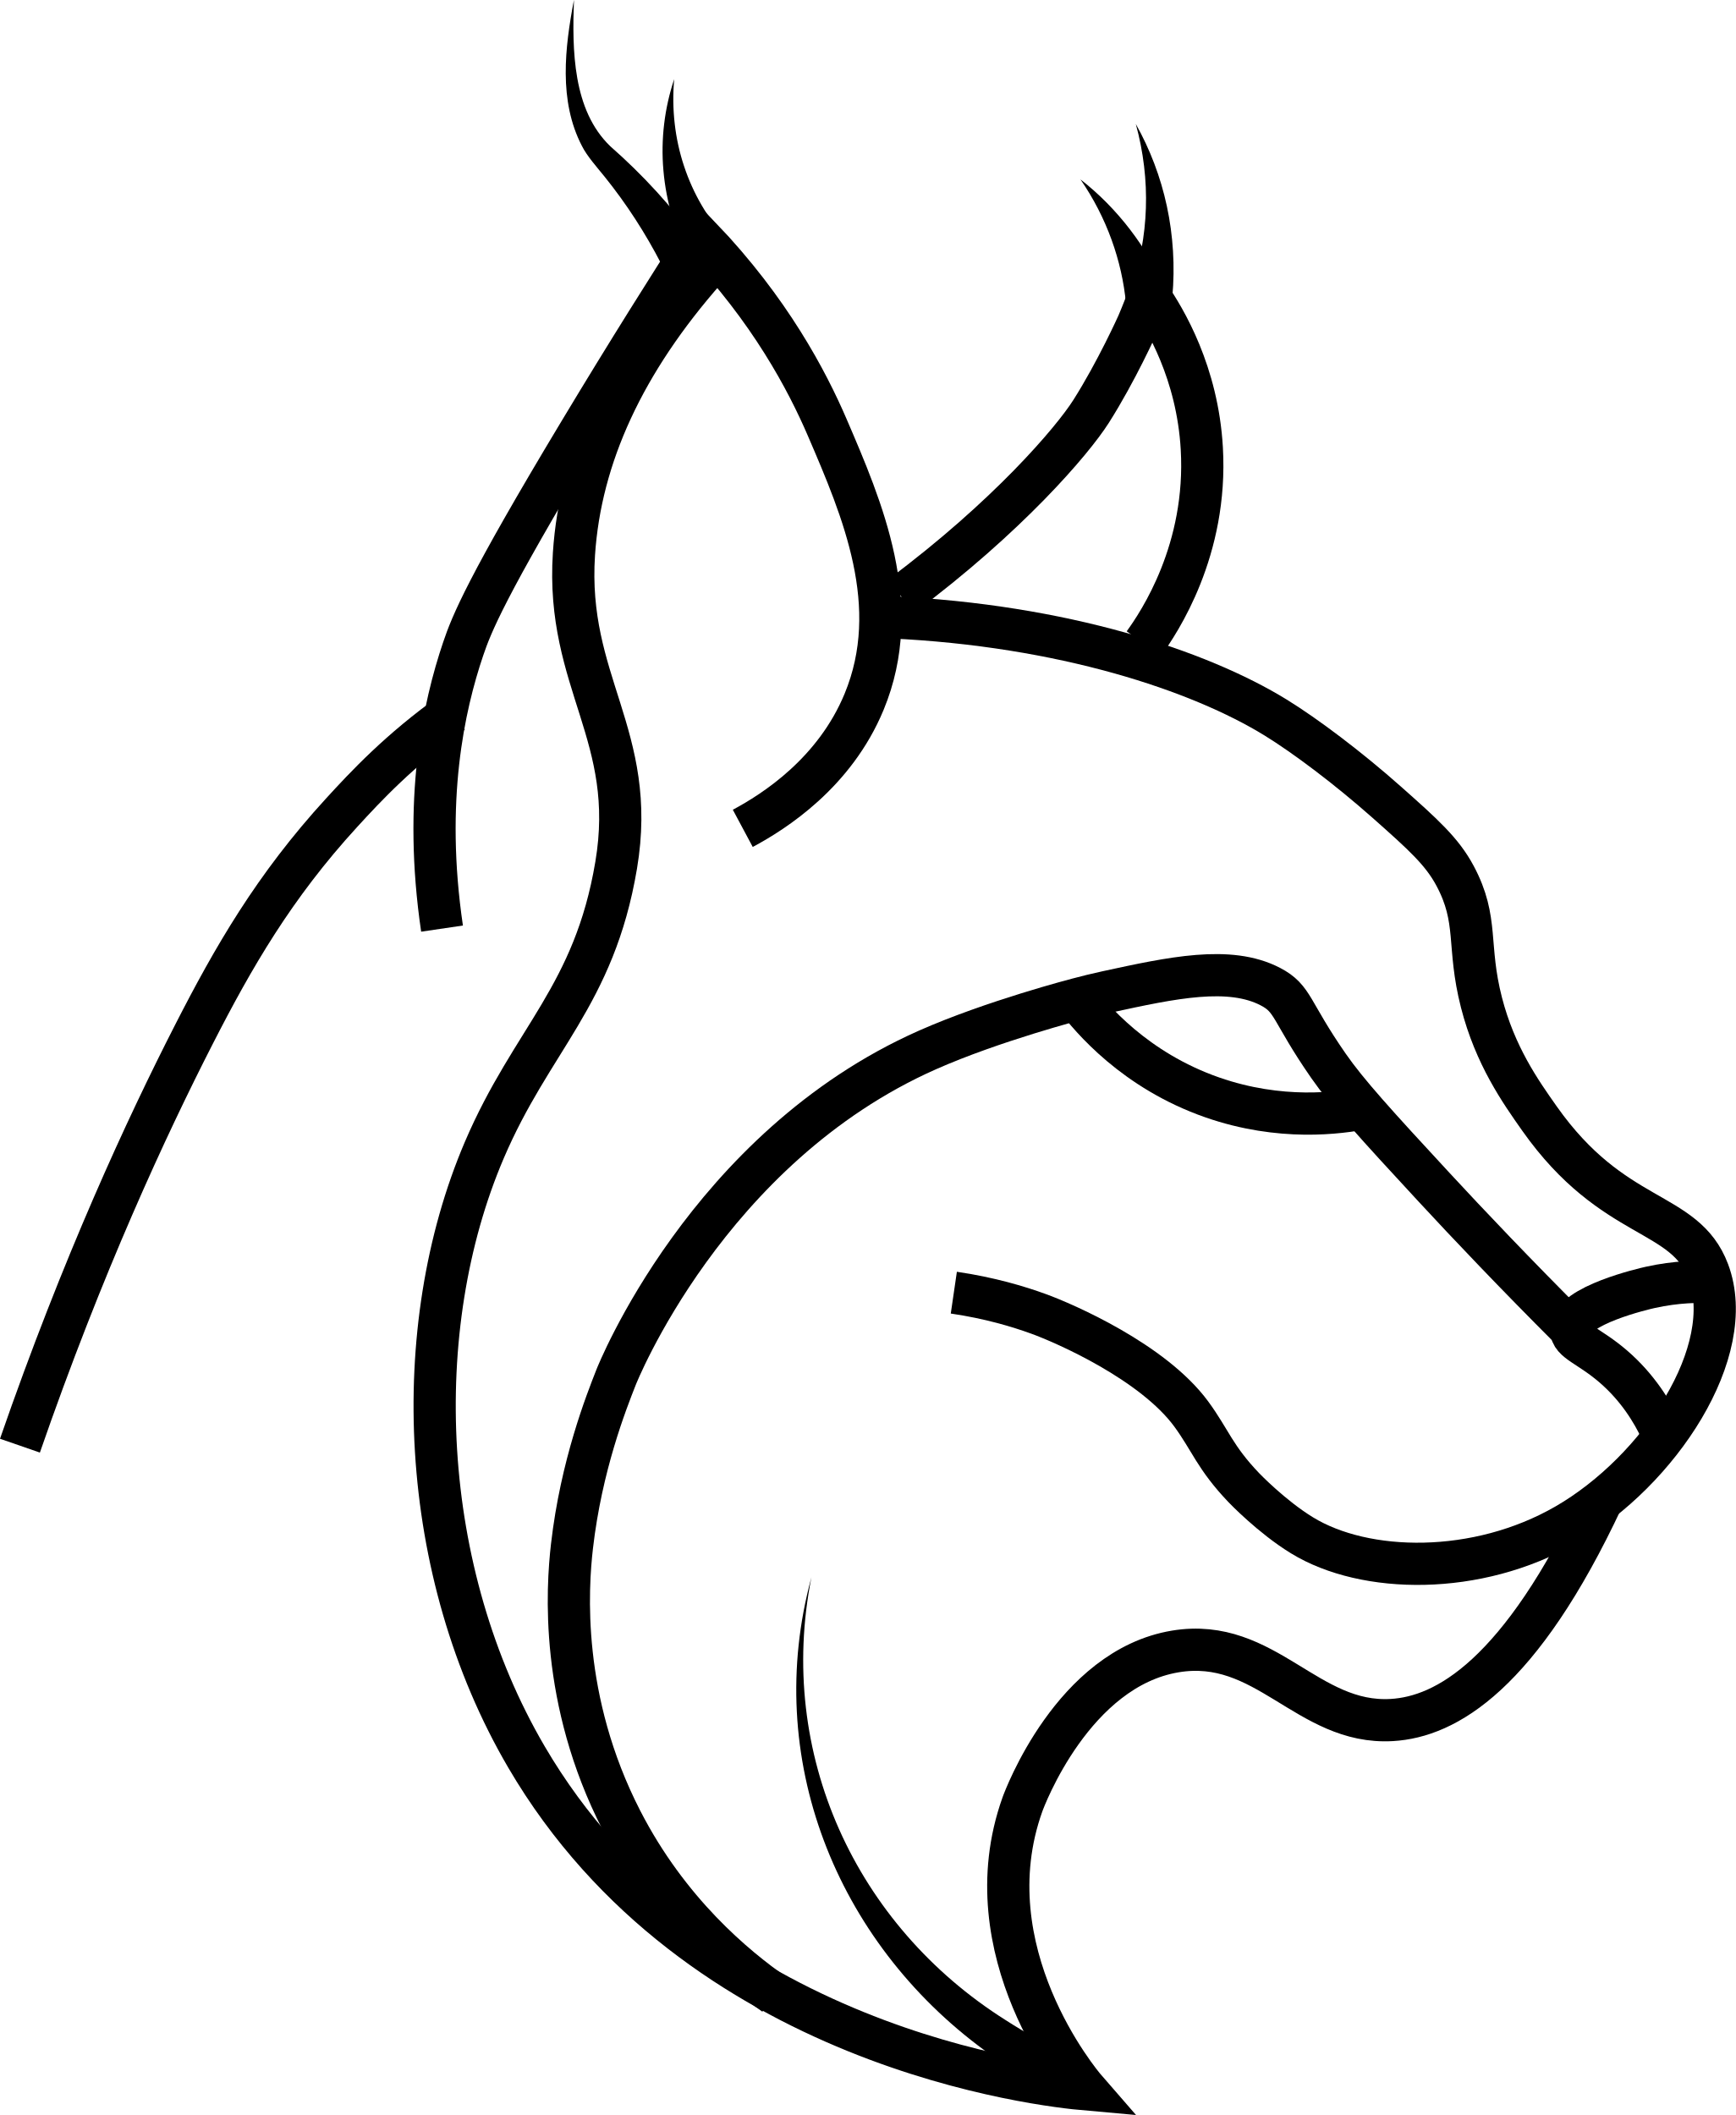
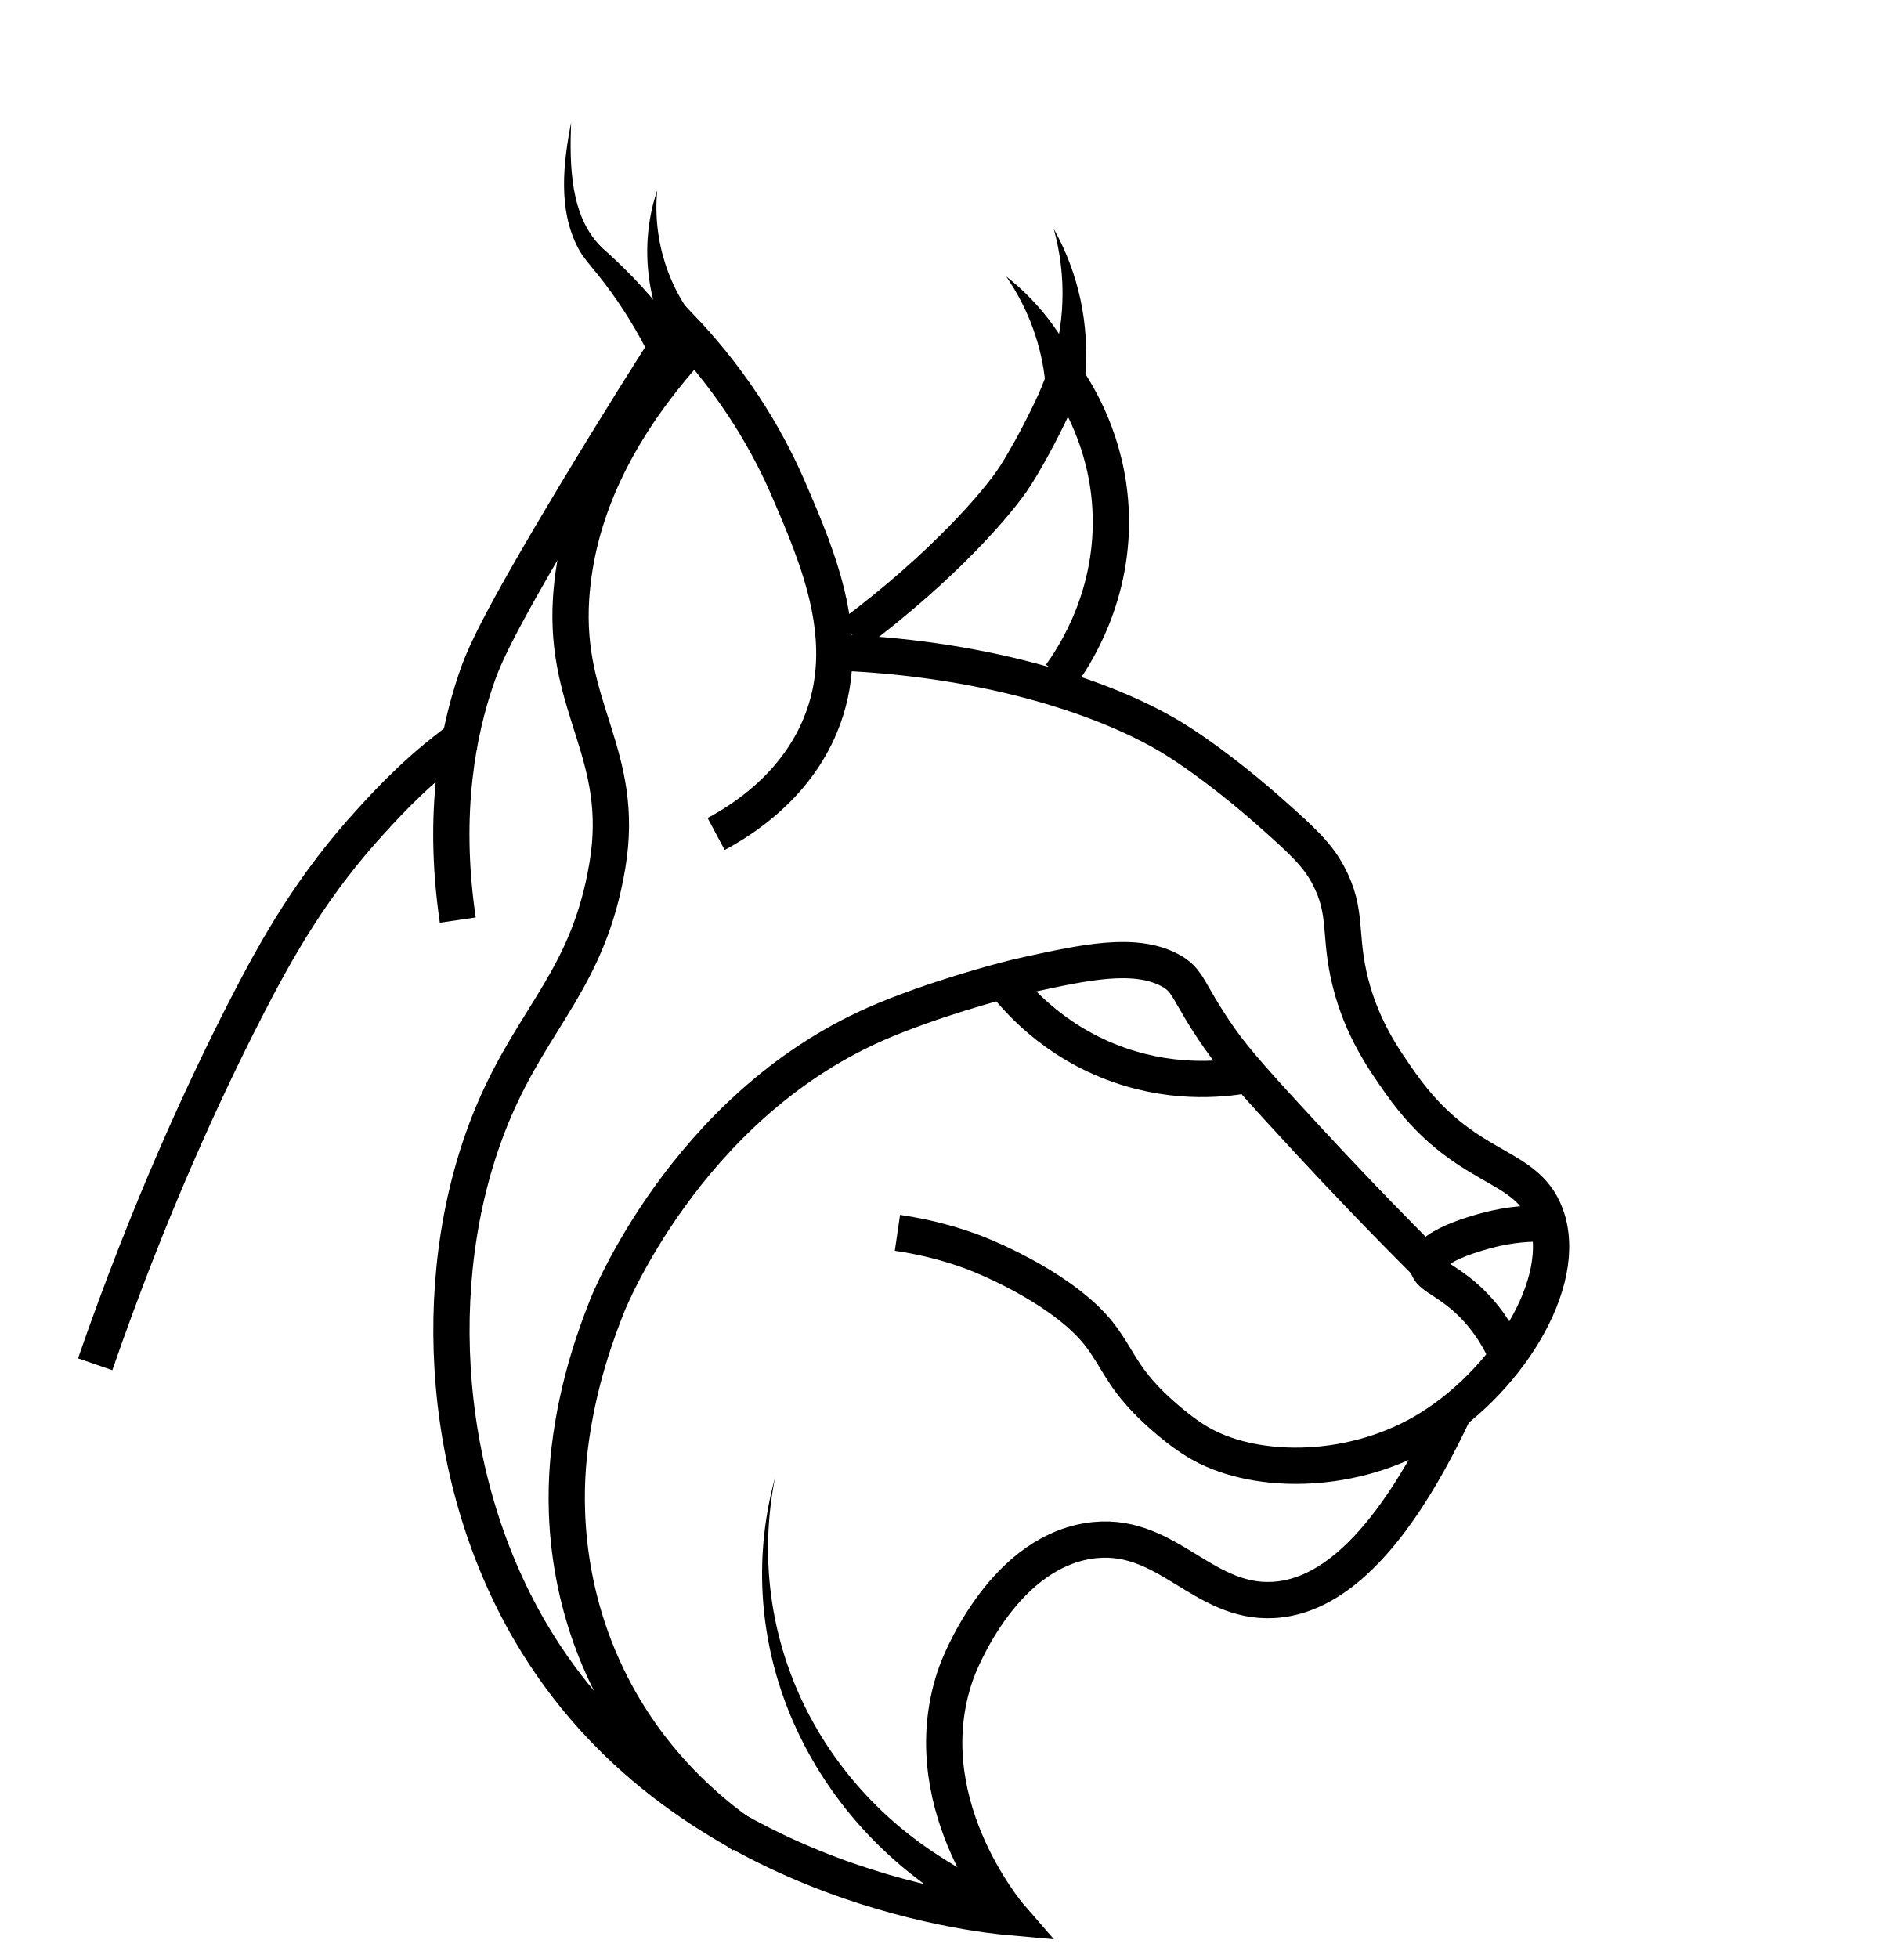
- <svg xmlns="http://www.w3.org/2000/svg" id="Capa_3" data-name="Capa 3" viewBox="0 0 329 400.86">
+ <svg xmlns="http://www.w3.org/2000/svg" id="Logo" viewBox="0 0 420 432">
  <defs>
    <style>
      .cls-1 {
        fill: none;
        stroke: #000;
        stroke-miterlimit: 10;
        stroke-width: 8px;
      }
    </style>
  </defs>
-   <path class="cls-1" d="m168.78,117c32.68,1.5,58.53,10.1,73,19,5.65,3.48,13.72,9.55,21,16,6.99,6.2,10.54,9.39,13,14,4.51,8.44,2.22,13.16,5,24,2.59,10.08,7.37,16.85,11,22,14.03,19.89,27.54,17.1,32,29,5.65,15.08-9.23,37.76-27,48-16.82,9.7-38.07,9.31-50,2-5.77-3.53-11-9-11-9-5.53-5.78-6.38-9.06-10-14-7.25-9.87-23.94-17.17-29-19-3.72-1.35-9.16-3-16-4" />
-   <path class="cls-1" d="m3.78,274c11.9-34.34,24.02-60.43,33-78,7.42-14.51,15.14-27.97,28-42,4.45-4.86,10.96-11.87,21-19" />
-   <path class="cls-1" d="m314.78,271c-1.6-3.38-4.33-7.97-9-12-4.62-3.98-8.02-4.73-8-7,.04-4.58,13.96-7.77,15-8,4.96-1.1,9.2-1.14,12-1" />
-   <path class="cls-1" d="m83.78,176c-3.59-24.37.31-42.09,4-53,1.6-4.74,4.32-11.59,22-41,9.29-15.46,17.3-28.12,23-37,13.15,13.75,20.2,27.17,24,36,6.7,15.57,14.53,33.78,7,52-5.58,13.49-17.02,20.8-23,24" />
-   <path class="cls-1" d="m303.78,284c-15.67,33.53-29.74,41.4-40,42-16.02.93-23.88-15.83-41-13-19.4,3.21-28.61,27.91-29,29-9.95,27.82,10.93,52.77,12,54-7.44-.66-73.58-7.59-106-63-20.6-35.21-22.44-81.19-8-115,9-21.08,20.84-29.25,25-54,4.14-24.59-9.59-34.67-8-59,1.21-18.47,9.54-36.47,25-54" />
-   <path class="cls-1" d="m170.78,113c20.17-15.04,32.46-29.43,36-35,4.85-7.63,8.87-16.61,8.87-16.61,0,0,0,0,0,0,.94-2.2,1.64-4.06,2.13-5.39,3.07,4.47,9.18,14.68,10,29,1.11,19.23-8.06,32.95-11,37" />
-   <path class="cls-1" d="m297.78,252c-10.61-10.61-19.36-19.82-26-27-10.97-11.85-16.47-17.91-20-23-7.26-10.46-6.58-12.7-11-15-7.76-4.04-18.61-1.69-31,1-2.16.47-3.69.86-5.52,1.34,0,0-16.03,4.15-28.48,9.66-41.86,18.54-59,62-59,62-1.89,4.8-6.61,16.76-8.37,32.03-.92,7.98-2.34,29.16,9.37,51.97,8.93,17.39,21.53,27.78,29,33" />
-   <path class="cls-1" d="m258.78,210c-4.98.99-16.11,2.49-29-2-14.69-5.12-22.98-15-26-19" />
-   <path d="m130.98,49.76c-2.95-5.5-4.73-11.48-5.24-17.45-.53-5.97.23-11.89,2.04-17.31-.51,5.69.15,11.36,1.88,16.52,1.71,5.17,4.47,9.85,7.92,13.72l-6.61,4.51Z" />
-   <path d="m125.37,50.09c-3.01-5.85-6.64-11.47-10.8-16.63-1.36-1.69-3.33-3.88-4.29-5.82-4.43-8.55-3.22-18.62-1.5-27.65-.34,9.47-.26,20.88,6.91,27.75,6.15,5.41,11.73,11.46,16.5,18.15,0,0-6.82,4.19-6.82,4.19h0Z" />
-   <path d="m214.36,54.69c1.67-4.8,2.65-9.95,2.82-15.23.18-5.28-.46-10.68-1.91-15.96,2.68,4.77,4.7,10.04,5.89,15.59,1.19,5.55,1.56,11.38,1.03,17.22l-7.83-1.62h0Z" />
-   <path d="m213.41,57.53c-.76-8.09-3.65-16.3-8.63-23.53,6.92,5.39,12.69,12.8,16.37,21.47l-7.73,2.06Z" />
-   <path d="m153.78,299c-6.61,33.33,8.35,65.91,36.81,83.87,3.84,2.47,7.83,4.71,11.94,6.53,0,0-3.51,7.19-3.51,7.19-4.4-2.34-8.52-5.04-12.44-7.99-28.19-20.69-42.08-55.56-32.8-89.61h0Z" />
+   <path class="cls-1" d="m186,144c32.68,1.5,58.53,10.1,73,19,5.65,3.48,13.72,9.55,21,16,6.99,6.2,10.54,9.39,13,14,4.51,8.44,2.22,13.16,5,24,2.59,10.08,7.37,16.85,11,22,14.03,19.89,27.54,17.1,32,29,5.65,15.08-9.23,37.76-27,48-16.82,9.7-38.07,9.31-50,2-5.77-3.53-11-9-11-9-5.53-5.78-6.38-9.06-10-14-7.25-9.87-23.94-17.17-29-19-3.72-1.35-9.16-3-16-4" />
+   <path class="cls-1" d="m21,301c11.9-34.34,24.02-60.43,33-78,7.42-14.51,15.14-27.97,28-42,4.45-4.86,10.96-11.87,21-19" />
+   <path class="cls-1" d="m332,298c-1.6-3.38-4.33-7.97-9-12-4.62-3.98-8.02-4.73-8-7,.04-4.58,13.96-7.77,15-8,4.96-1.1,9.2-1.14,12-1" />
+   <path class="cls-1" d="m101,203c-3.59-24.37.31-42.09,4-53,1.6-4.74,4.32-11.59,22-41,9.29-15.46,17.3-28.12,23-37,13.15,13.75,20.2,27.17,24,36,6.7,15.57,14.53,33.78,7,52-5.58,13.49-17.02,20.8-23,24" />
+   <path class="cls-1" d="m321,311c-15.67,33.53-29.74,41.4-40,42-16.02.93-23.88-15.83-41-13-19.4,3.21-28.61,27.91-29,29-9.95,27.82,10.93,52.77,12,54-7.44-.66-73.58-7.59-106-63-20.6-35.21-22.44-81.19-8-115,9-21.08,20.84-29.25,25-54,4.14-24.59-9.59-34.67-8-59,1.21-18.47,9.54-36.47,25-54" />
+   <path class="cls-1" d="m188,140c20.17-15.04,32.46-29.43,36-35,4.85-7.63,8.87-16.61,8.87-16.61,0,0,0,0,0,0,.94-2.2,1.64-4.06,2.13-5.39,3.07,4.47,9.18,14.68,10,29,1.11,19.23-8.06,32.95-11,37" />
+   <path class="cls-1" d="m315,279c-10.61-10.61-19.36-19.82-26-27-10.97-11.85-16.47-17.91-20-23-7.26-10.46-6.58-12.7-11-15-7.76-4.04-18.61-1.69-31,1-2.16.47-3.69.86-5.52,1.34,0,0-16.03,4.15-28.48,9.66-41.86,18.54-59,62-59,62-1.89,4.8-6.61,16.76-8.37,32.03-.92,7.98-2.34,29.16,9.37,51.97,8.93,17.39,21.53,27.78,29,33" />
+   <path class="cls-1" d="m276,237c-4.98.99-16.11,2.49-29-2-14.69-5.12-22.98-15-26-19" />
+   <path d="m148.2,76.76c-5.77-10.63-7.04-23.52-3.2-34.76-1.05,11.01,2.57,22.2,9.8,30.24,0,0-6.61,4.51-6.61,4.51h0Z" />
+   <path d="m142.59,77.09c-3.01-5.85-6.64-11.47-10.8-16.63-1.36-1.69-3.33-3.88-4.29-5.82-4.43-8.55-3.22-18.62-1.5-27.65-.34,9.47-.26,20.88,6.91,27.75,6.15,5.41,11.73,11.46,16.5,18.15,0,0-6.82,4.19-6.82,4.19h0Z" />
+   <path d="m231.58,81.69c1.67-4.8,2.65-9.95,2.82-15.23.18-5.28-.46-10.68-1.91-15.96,2.68,4.77,4.7,10.04,5.89,15.59,1.19,5.55,1.56,11.38,1.03,17.22l-7.83-1.62h0Z" />
+   <path d="m230.63,84.53c-.76-8.09-3.65-16.3-8.63-23.53,6.92,5.39,12.69,12.8,16.37,21.47l-7.73,2.06h0Z" />
+   <path d="m171,326c-6.61,33.33,8.35,65.91,36.81,83.87,3.84,2.47,7.83,4.71,11.94,6.53l-3.51,7.19c-4.4-2.34-8.52-5.04-12.44-7.99-28.19-20.69-42.08-55.56-32.8-89.61h0Z" />
</svg>
